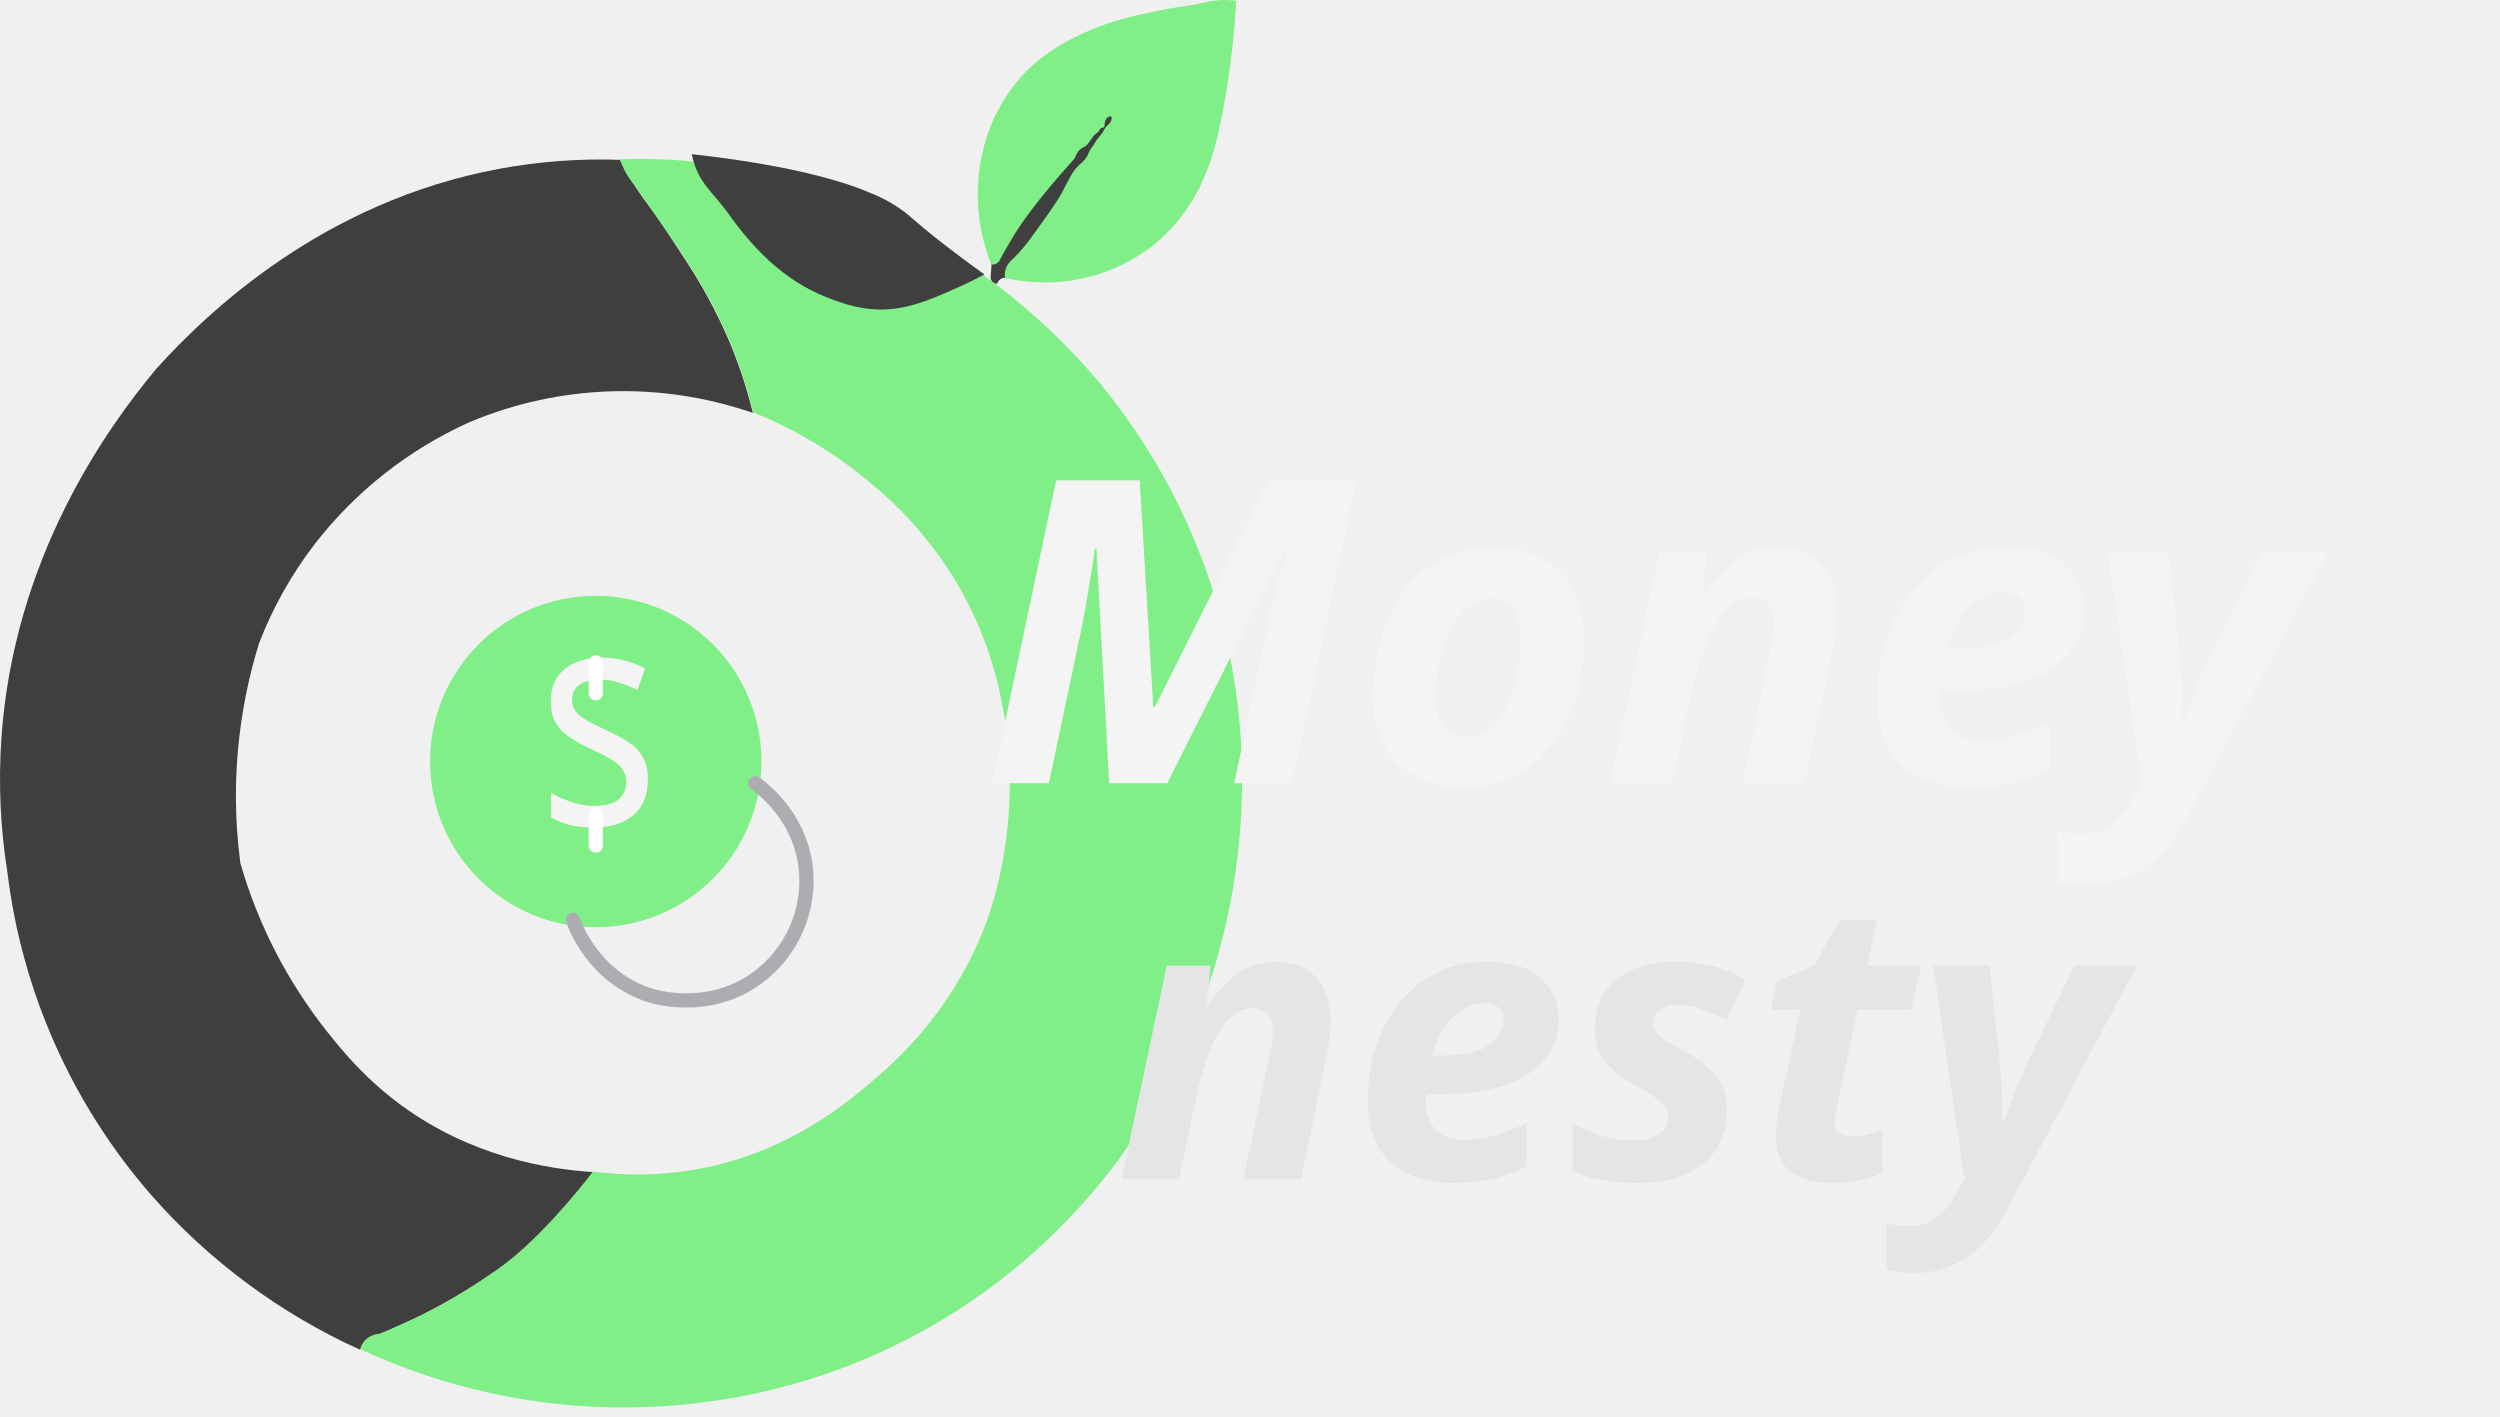
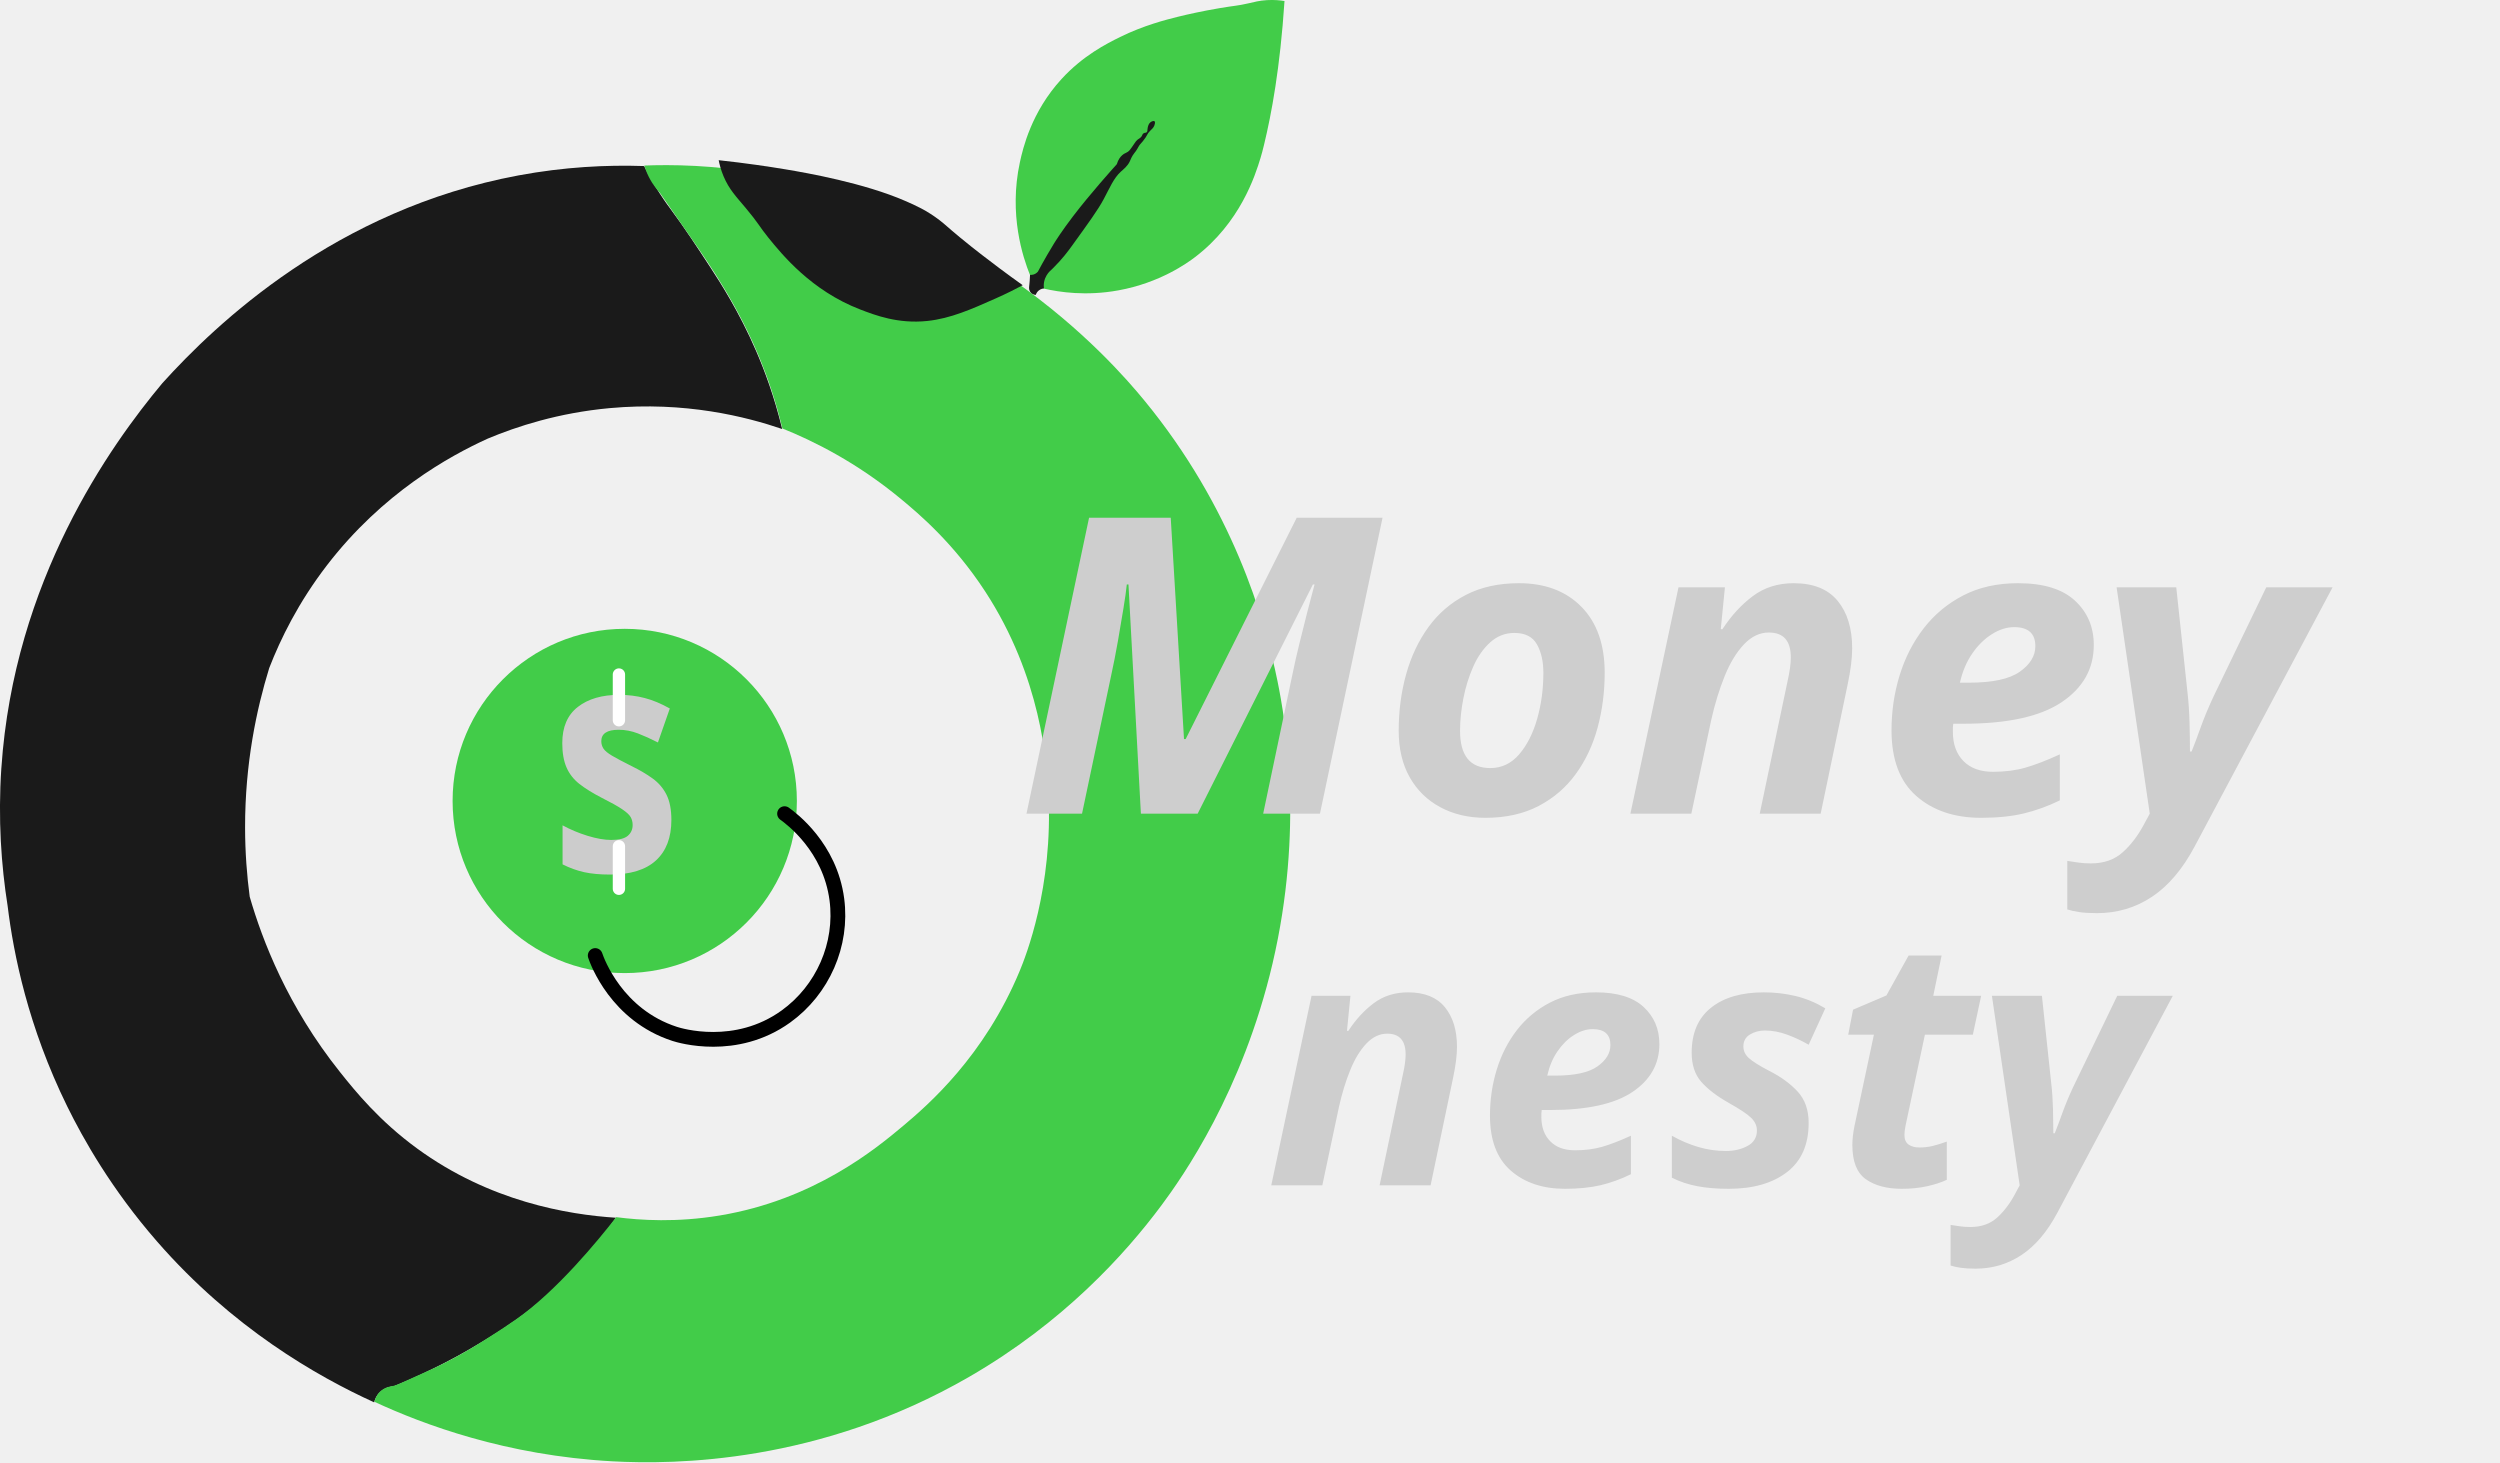
- <svg xmlns="http://www.w3.org/2000/svg" viewBox="0 0 1054.98 597.58">
+ <svg xmlns="http://www.w3.org/2000/svg" id="Layer_2" data-name="Layer 2" viewBox="0 0 1015.47 593.93">
  <defs>
-     <style>.cls-1{fill:#3f3f3f;}.cls-2{fill:#81ef87;}.cls-3,.cls-5{fill:none;stroke-linecap:round;stroke-miterlimit:10;stroke-width:6px;}.cls-3{stroke:#abadb0;}.cls-4{font-size:128.95px;font-family:Fredoka-Regular, Fredoka;}.cls-4,.cls-6{fill:#f4f4f4;}.cls-5{stroke:#fff;}.cls-6{font-size:179px;font-family:Poppins-ExtraBoldItalic, Poppins;font-weight:800;}.cls-6,.cls-7{font-style:italic;}.cls-7{font-size:165px;fill:#e5e5e5;font-family:Poppins-BoldItalic, Poppins;font-weight:700;}</style>
+     <style>
+       .cls-1 {
+         font-size: 168.36px;
+       }
+ 
+       .cls-1, .cls-2 {
+         fill: #cecece;
+         font-family: Poppins-ExtraBoldItalic, Poppins;
+         font-style: italic;
+         font-weight: 700;
+       }
+ 
+       .cls-3 {
+         stroke: #000;
+         stroke-width: 6px;
+       }
+ 
+       .cls-3, .cls-4 {
+         fill: none;
+         stroke-linecap: round;
+         stroke-miterlimit: 10;
+       }
+ 
+       .cls-5 {
+         fill: #ccc;
+         font-family: Poppins-SemiBold, Poppins;
+         font-size: 128.95px;
+         font-weight: 600;
+       }
+ 
+       .cls-2 {
+         font-size: 141px;
+       }
+ 
+       .cls-6 {
+         fill: #42cc49;
+       }
+ 
+       .cls-4 {
+         stroke: #fff;
+         stroke-width: 5px;
+       }
+ 
+       .cls-7 {
+         fill: #1a1a1a;
+       }
+     </style>
  </defs>
-   <g id="Layer_2" data-name="Layer 2">
-     <g id="Layer_1-2" data-name="Layer 1">
-       <path class="cls-1" d="M.56,311.92c5.12-76.1,44.12-130.8,65.37-156.26C87.64,131.6,136.35,85.07,210.6,71.25a235.07,235.07,0,0,1,51-3.8A115.21,115.21,0,0,0,268,78.59c2.21,3.41,4,5.82,4.67,6.69,5.32,7.13,10.85,15.6,16,23.54a222.35,222.35,0,0,1,18.42,33.69,195.89,195.89,0,0,1,10.61,31.74,167.34,167.34,0,0,0-119.58,3.9,172,172,0,0,0-65.27,51.38,168.1,168.1,0,0,0-23.5,41.81,218.75,218.75,0,0,0-9.8,64.73,214.43,214.43,0,0,0,1.88,28.16,205.93,205.93,0,0,0,36.71,71.24c6.31,7.91,15.91,19.77,31.27,31,29.49,21.55,61.18,26.86,80.78,28.13a165.23,165.23,0,0,1-35.28,37.59,198.87,198.87,0,0,1-18.85,12.7,252.1,252.1,0,0,1-36.16,18.2,8.77,8.77,0,0,0-5.42,2.25,8.64,8.64,0,0,0-2.5,4.26,259.88,259.88,0,0,1-88.2-65.35A254.2,254.2,0,0,1,3.11,368,251.13,251.13,0,0,1,.56,311.92Z" />
-       <path class="cls-2" d="M261.71,67.23a28.14,28.14,0,0,0,1.77,4.5,28.48,28.48,0,0,0,4.5,6.54s4.47,6.44,13.36,19.29c7.11,10.27,18.78,27.11,27.69,49.09A189.42,189.42,0,0,1,317.79,174,182.53,182.53,0,0,1,366,202.7a163.89,163.89,0,0,1,34.12,37.44c22.88,35,25.1,69.84,25.74,82.2,2,38.27-9.34,66.43-11.68,72.07-14.42,34.7-37.25,54.4-47.08,62.68-11.59,9.77-36.51,30.24-74.73,36.62a142.5,142.5,0,0,1-42.08.67c-7.33,9.38-24.06,29.91-40.65,41.49C206.2,538.27,202,541,202,541a205.37,205.37,0,0,1-27.43,15.51c-9.19,4.16-13.78,6.25-14.53,6.35a9.74,9.74,0,0,0-5.8,2.53,8.55,8.55,0,0,0-2.12,4,264.68,264.68,0,0,0,96.72,24.17c25.06,1.37,83.91.94,144.94-34.35a259.35,259.35,0,0,0,78-69.52,271.61,271.61,0,0,0,47.18-213.19,262.88,262.88,0,0,0-54.18-114,266.7,266.7,0,0,0-52.5-48.27C396.7,103.39,349.13,71,282.52,67.39,273.9,66.92,266.7,67,261.71,67.23Z" />
-       <path class="cls-1" d="M291.92,65.06a32.91,32.91,0,0,0,2,6.54c2.25,5.36,5.2,8.36,9,12.88,5.16,6.14,5.61,7.63,9.17,12,5.61,6.91,17.5,21.57,37.3,29.19,6.09,2.34,15.4,5.93,27.3,4.68,9.45-1,17.92-4.77,27.86-9.19,4.6-2.05,8.32-4,10.9-5.33-6.74-4.8-12.28-9-16.5-12.26-2.76-2.14-5.48-4.26-9.09-7.24-5-4.18-5.79-5.06-8.13-6.87a61.43,61.43,0,0,0-14-7.86C351,74.33,328,70.27,319.1,68.79,312.31,67.66,303,66.27,291.92,65.06Z" />
-       <path class="cls-2" d="M418.37,111.71a78.93,78.93,0,0,1-4.09-45.81,71.48,71.48,0,0,1,16.91-33.8C439.91,22.58,449.44,17.77,455,15a115.66,115.66,0,0,1,23.44-8.22c3.75-.93,10-2.32,16.85-3.48,6.54-1.11,7.21-.93,11.71-1.95A42,42,0,0,1,514.64.06a32.36,32.36,0,0,1,7.12.36c-1.78,27.23-5.33,46.08-8.28,58.31-.58,2.37-1,3.8-1.43,5.37-2.21,7.27-8.28,26.37-26.62,40.35A74.14,74.14,0,0,1,454.31,118a75,75,0,0,1-30.31-.72Z" />
-       <path class="cls-1" d="M418.31,118.28c-.44-.81-.31-1.57-.17-2.84.08-.77.18-1.91.23-3.33l0-.47a3.74,3.74,0,0,0,1.38-.12,3.68,3.68,0,0,0,1.83-1.21c.93-1.75,2.2-4.08,3.78-6.8,1.07-1.85,2.06-3.5,2.7-4.53s3.21-5.16,7.82-11.19c7-9.19,16-19.14,17.75-21.1A7.5,7.5,0,0,1,455.85,63c1.27-1.12,1.95-.8,3.08-2.11.39-.46.92-1.24,2-2.79a8.51,8.51,0,0,1,.57-.8c.92-1.07,1.5-1,2.16-1.84.49-.67.34-1,.83-1.3s.95-.14,1.35-.51.14-.82.4-2a3.56,3.56,0,0,1,1-2c.49-.41,1.34-.76,1.71-.45s.05,1.37,0,1.61a5.82,5.82,0,0,1-1.75,2.25c-1.46,1.45-.86,1.65-2.92,4.18a15.3,15.3,0,0,0-1.84,2.35,16.05,16.05,0,0,1-1,1.69c-.32.46-.57.76-.69.91A13.06,13.06,0,0,0,459,65.44c-.89,2-2.68,3.35-3.76,4.35-2.87,2.66-4.38,6.43-6.95,11.2-2.28,4.24-5.87,9.22-13.07,19.17a66.61,66.61,0,0,1-7.52,8.83c-.56.55-1,1-1.36,1.3a8.47,8.47,0,0,0-2.2,4.26,8.32,8.32,0,0,0-.06,2.61,3.83,3.83,0,0,0-2.2.9,3.73,3.73,0,0,0-1.11,1.71,3,3,0,0,1-1.51-.51A2.88,2.88,0,0,1,418.31,118.28Z" />
-       <circle class="cls-2" cx="251.4" cy="321.36" r="69.92" />
-       <path class="cls-3" d="M241.77,388.12c.81,2.38,8.68,24.2,32.32,31.85,2,.66,24.76,7.58,45.13-7.07a50.85,50.85,0,0,0,20.71-47.57c-2.8-21.19-18.44-32.82-21.25-34.83" />
-       <text class="cls-4" transform="translate(226.94 347.92) scale(0.83 1)">s</text>
-       <line class="cls-5" x1="251.4" y1="279.5" x2="251.4" y2="292.56" />
-       <line class="cls-5" x1="251.4" y1="343.74" x2="251.4" y2="356.8" />
-       <text class="cls-6" transform="translate(413.99 330.5)">Money</text>
-       <text class="cls-7" transform="translate(470.27 497.59)">nesty</text>
-     </g>
+   <g id="Layer_1-2" data-name="Layer 1">
+     <path class="cls-7" d="M.56,311.92c5.12-76.1,44.12-130.81,65.37-156.26,21.71-24.06,70.42-70.59,144.67-84.41,18.54-3.45,35.76-4.32,51.04-3.8,1.28,2.58,3.37,6.54,6.34,11.14,2.2,3.41,4.01,5.82,4.67,6.7,5.32,7.13,10.85,15.59,16.03,23.54,3.81,5.84,11.53,17.77,18.42,33.69,3.35,7.73,7.38,18.42,10.61,31.74-14.52-4.97-39.36-11.31-70.11-8.48-20.79,1.92-37.65,7.42-49.48,12.38-15.65,7.11-42.72,22.09-65.27,51.39-11.67,15.16-18.92,30-23.5,41.81-5.16,16.74-9.83,38.79-9.8,64.73.01,10.19.75,19.62,1.88,28.16,5.12,17.67,15.33,44.46,36.71,71.25,6.31,7.91,15.91,19.77,31.27,30.99,29.49,21.55,61.18,26.87,80.78,28.14-12.75,18.53-25.94,30.39-35.27,37.58-7.46,5.75-14.3,9.93-18.86,12.7-14.2,8.64-26.87,14.43-36.16,18.2-.72.03-3.25.24-5.42,2.25-1.74,1.6-2.31,3.49-2.49,4.26-23.36-10.65-57.62-30.26-88.2-65.35-18.57-21.31-30.01-41.69-36.52-54.94-15.85-32.29-21.76-61.68-24.17-81.34-2.58-16.36-3.95-35.24-2.55-56.04Z" />
+     <path class="cls-6" d="M261.71,67.23c.31,1.04.84,2.65,1.77,4.51,1.79,3.6,3.91,5.88,4.51,6.54.02.02,4.47,6.44,13.36,19.28,7.11,10.27,18.77,27.11,27.69,49.09,2.56,6.31,5.93,15.61,8.76,27.39,12.5,5.03,30.13,13.71,48.19,28.67,7.04,5.82,21.3,17.81,34.12,37.44,22.88,35.04,25.11,69.84,25.75,82.2,1.97,38.27-9.34,66.42-11.68,72.06-14.42,34.7-37.25,54.41-47.08,62.69-11.59,9.76-36.51,30.24-74.72,36.61-17.47,2.91-32.26,1.97-42.09.68-7.32,9.38-24.06,29.9-40.65,41.49-3.43,2.4-7.68,5.14-7.68,5.14-7.09,4.57-16.03,10.34-27.43,15.51-9.19,4.17-13.79,6.25-14.54,6.36-1.02.15-3.76.46-5.79,2.52-1.28,1.3-1.85,2.86-2.12,3.99,19.91,9.21,53.48,21.82,96.71,24.17,25.07,1.36,83.91.93,144.94-34.35,38.12-22.04,63.1-49.58,77.96-69.52,8.75-11.74,33.05-46.42,45.21-98.37,12.73-54.35,5.34-98.42,1.97-114.82-5.1-24.9-18.15-70.23-54.18-114-6.67-8.11-24.35-28.57-52.51-48.27-15.49-10.84-63.05-43.25-129.66-46.84-8.62-.46-15.82-.35-20.81-.16Z" />
+     <path class="cls-7" d="M291.92,65.06c.3,1.57.87,3.9,1.98,6.54,2.25,5.36,5.21,8.36,9,12.88,5.16,6.14,5.61,7.63,9.17,12.02,5.61,6.92,17.5,21.57,37.3,29.19,6.09,2.34,15.4,5.93,27.29,4.68,9.45-.99,17.93-4.77,27.87-9.19,4.59-2.04,8.32-3.95,10.89-5.33-6.74-4.8-12.28-8.99-16.49-12.25-2.77-2.15-5.49-4.26-9.09-7.24-5.05-4.18-5.79-5.06-8.14-6.87-5.23-4.03-9.92-6.1-13.97-7.86-16.77-7.29-39.71-11.35-48.64-12.84-6.79-1.13-16.05-2.52-27.18-3.72Z" />
+     <path class="cls-6" d="M418.37,111.71c-2.86-7.12-8.71-24.53-4.1-45.82,1.19-5.48,4.6-20.35,16.91-33.79,8.73-9.53,18.25-14.33,23.8-17.07,9.65-4.76,18.79-7.05,23.44-8.21,3.75-.94,10-2.33,16.85-3.49,6.53-1.11,7.21-.92,11.7-1.95,2.52-.57,4.58-1.15,7.66-1.33,2.98-.18,5.45.09,7.12.37-1.79,27.23-5.33,46.08-8.29,58.3-.57,2.38-.96,3.8-1.43,5.37-2.2,7.28-8.28,26.38-26.62,40.35-3.08,2.35-14.21,10.42-31.12,13.5-13.15,2.4-24.04.73-30.31-.72-1.88-1.84-3.75-3.68-5.63-5.52Z" />
+     <path class="cls-7" d="M418.31,118.28c-.45-.81-.31-1.57-.18-2.84.08-.77.18-1.91.23-3.33.01-.16.02-.32.03-.47.32.03.82.05,1.38-.12,1-.29,1.59-.93,1.83-1.21.93-1.75,2.2-4.08,3.78-6.8,1.07-1.85,2.07-3.5,2.7-4.53.62-1,3.21-5.16,7.82-11.19,7.02-9.18,15.97-19.13,17.74-21.1.57-1.94,1.48-3.03,2.19-3.65,1.28-1.12,1.96-.81,3.08-2.12.39-.46.92-1.23,1.98-2.79.36-.52.41-.61.57-.8.91-1.07,1.5-.95,2.16-1.84.49-.66.34-.95.83-1.3.57-.4.96-.14,1.35-.5.41-.38.15-.82.41-1.95.13-.55.33-1.44,1.03-2.02.5-.42,1.34-.76,1.71-.45.41.35.05,1.37-.03,1.61-.38,1.06-1.06,1.56-1.75,2.25-1.46,1.45-.86,1.65-2.92,4.18-.98,1.2-1.33,1.42-1.84,2.35-.19.34-.48.92-1.02,1.69-.32.46-.58.76-.69.91-.97,1.2-1.52,2.65-1.75,3.19-.89,2.02-2.68,3.36-3.76,4.35-2.87,2.66-4.38,6.43-6.94,11.2-2.28,4.24-5.88,9.22-13.07,19.17-1.27,1.75-3.7,5.07-7.52,8.83-.57.56-1.04,1-1.37,1.3-.61.64-1.8,2.09-2.2,4.26-.19,1.04-.15,1.94-.06,2.61-.33.02-1.31.14-2.2.91-.72.63-1.01,1.37-1.12,1.7-.28-.01-.89-.08-1.5-.5-.12-.08-.58-.41-.9-.99Z" />
+     <text class="cls-1" transform="translate(412.57 330.5)">
+       <tspan x="0" y="0">Money</tspan>
+     </text>
+     <text class="cls-2" transform="translate(513.84 481.47)">
+       <tspan x="0" y="0">nesty</tspan>
+     </text>
+     <circle class="cls-6" cx="253.76" cy="325.34" r="69.92" />
+     <path class="cls-3" d="M241.77,388.12c.81,2.38,8.68,24.2,32.32,31.85,2.04.66,24.75,7.58,45.12-7.07,14.98-10.78,23.13-29.23,20.71-47.57-2.79-21.19-18.44-32.82-21.24-34.83" />
+     <text class="cls-5" transform="translate(223.58 353.94) scale(.83 1)">
+       <tspan x="0" y="0">s</tspan>
+     </text>
+     <line class="cls-4" x1="251.4" y1="273.98" x2="251.4" y2="292.56" />
+     <line class="cls-4" x1="251.4" y1="343.74" x2="251.4" y2="361.01" />
  </g>
</svg>
